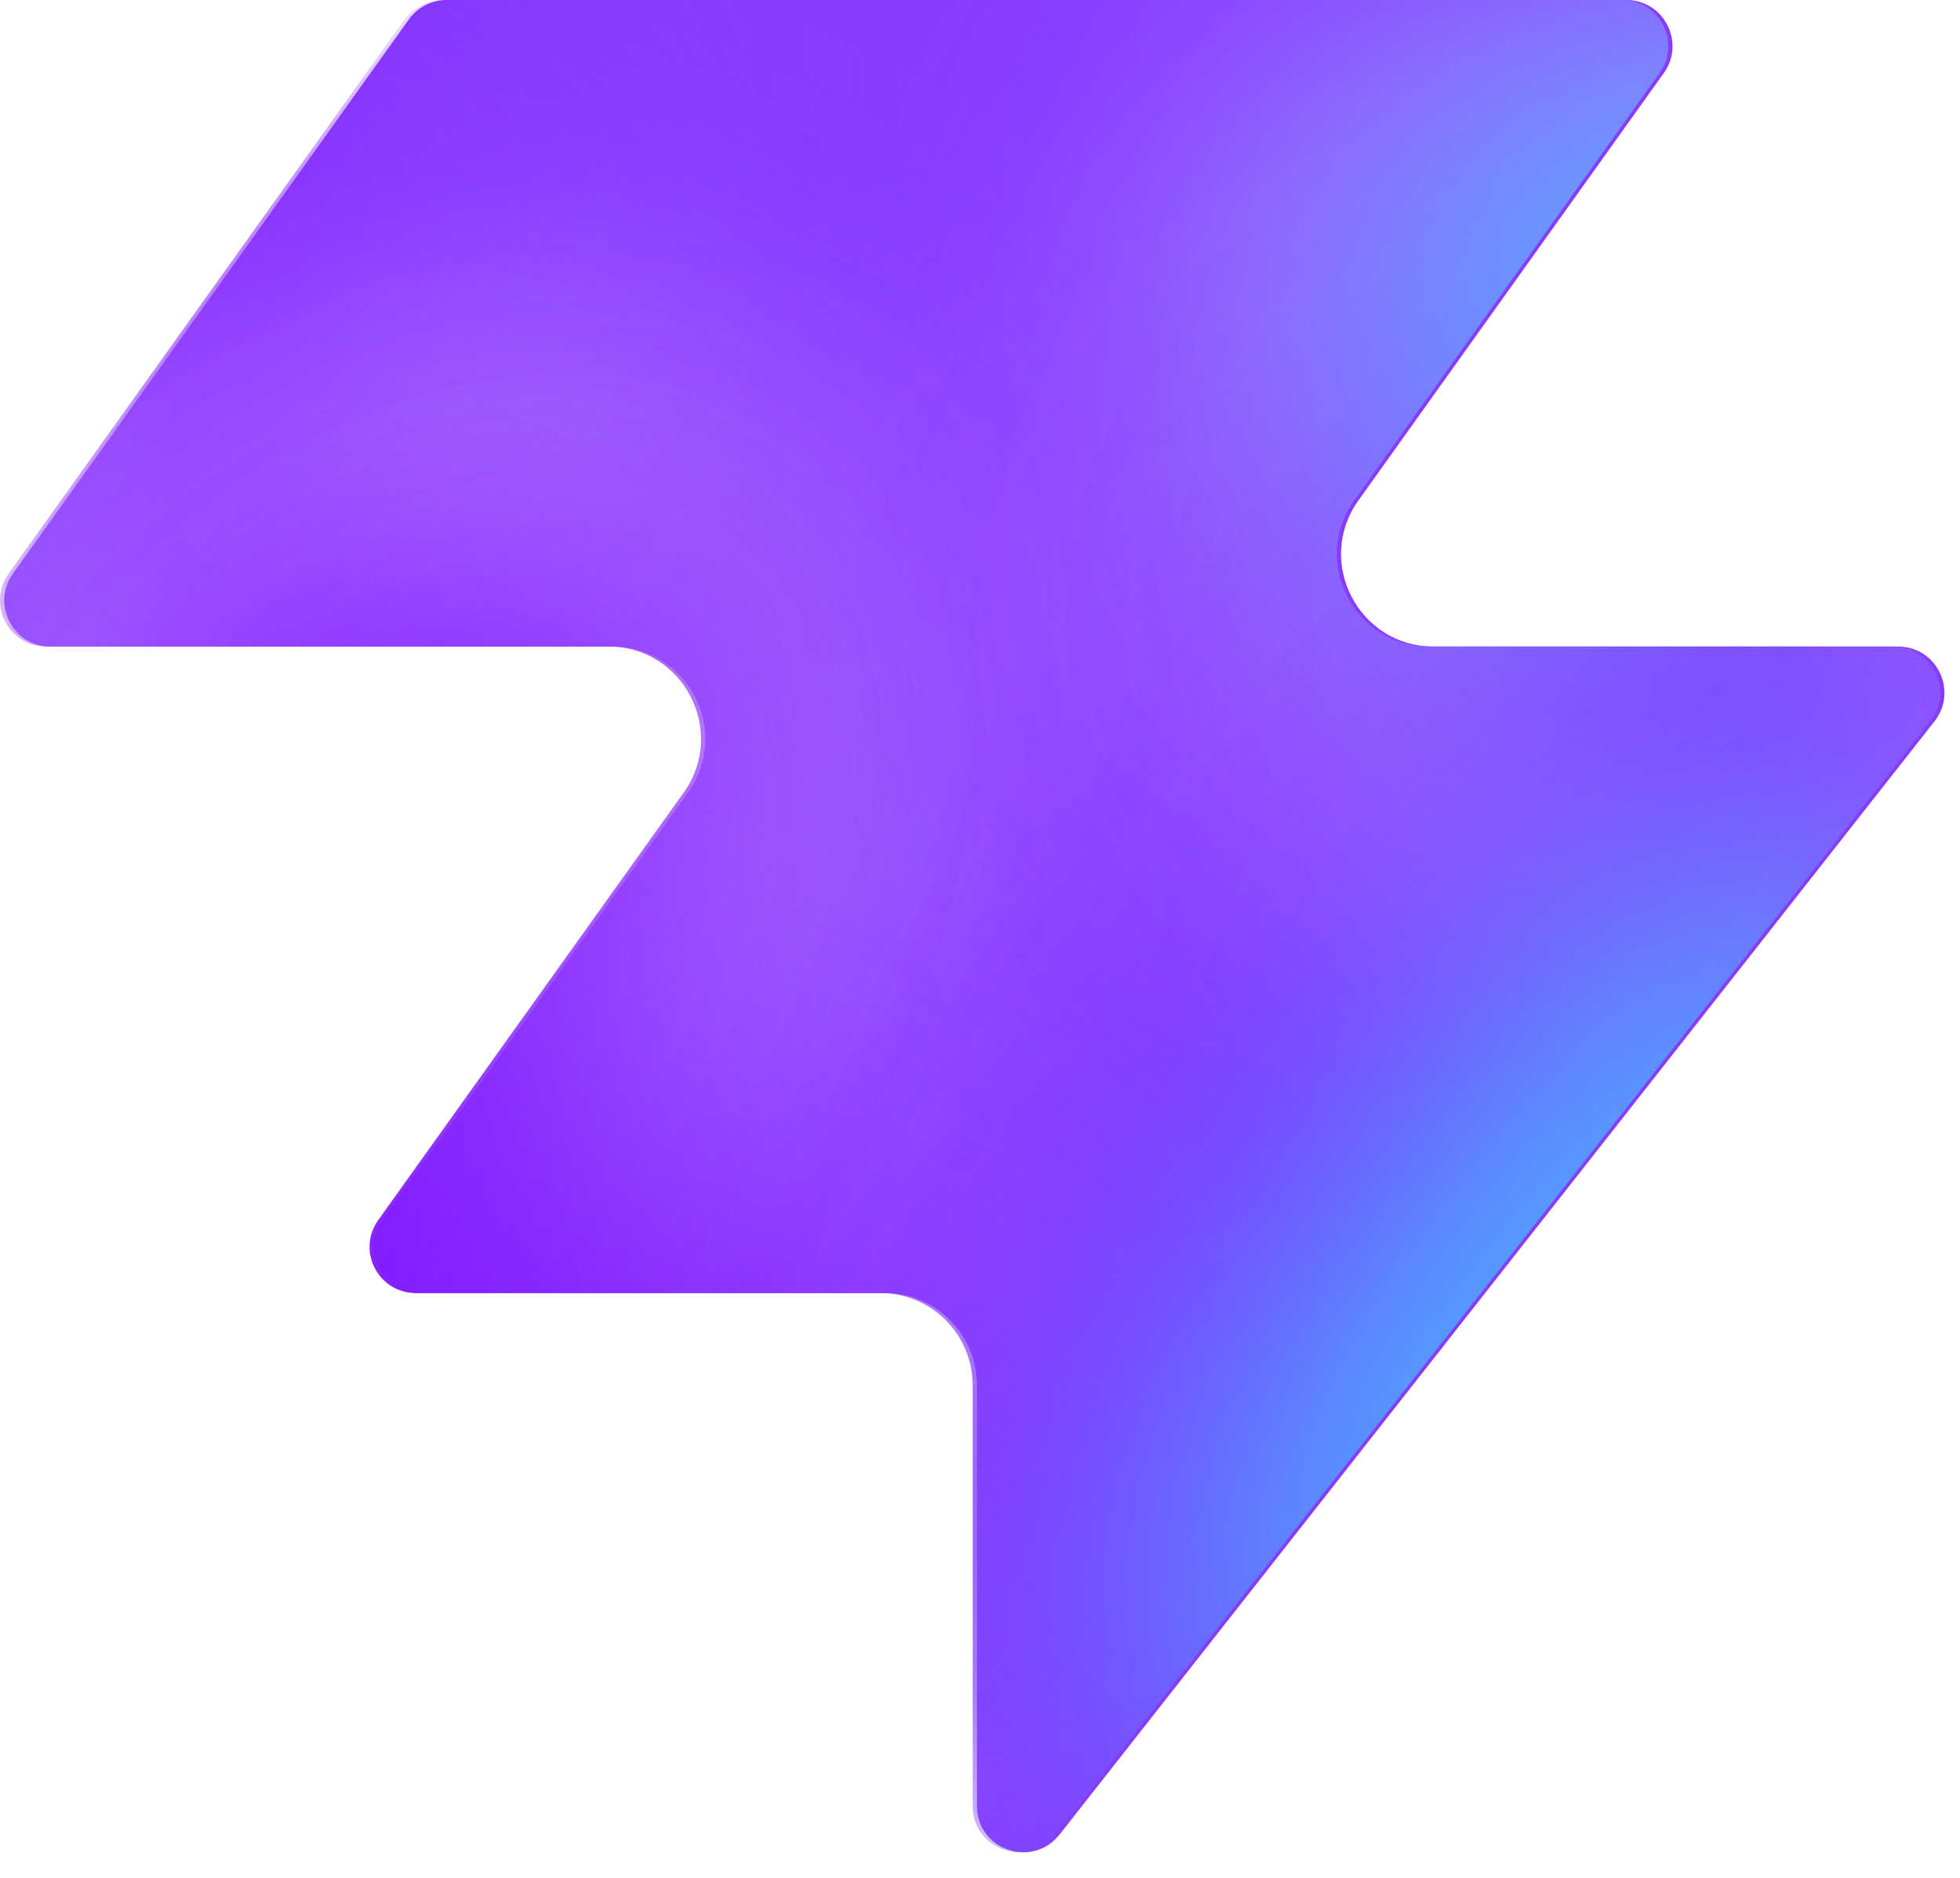
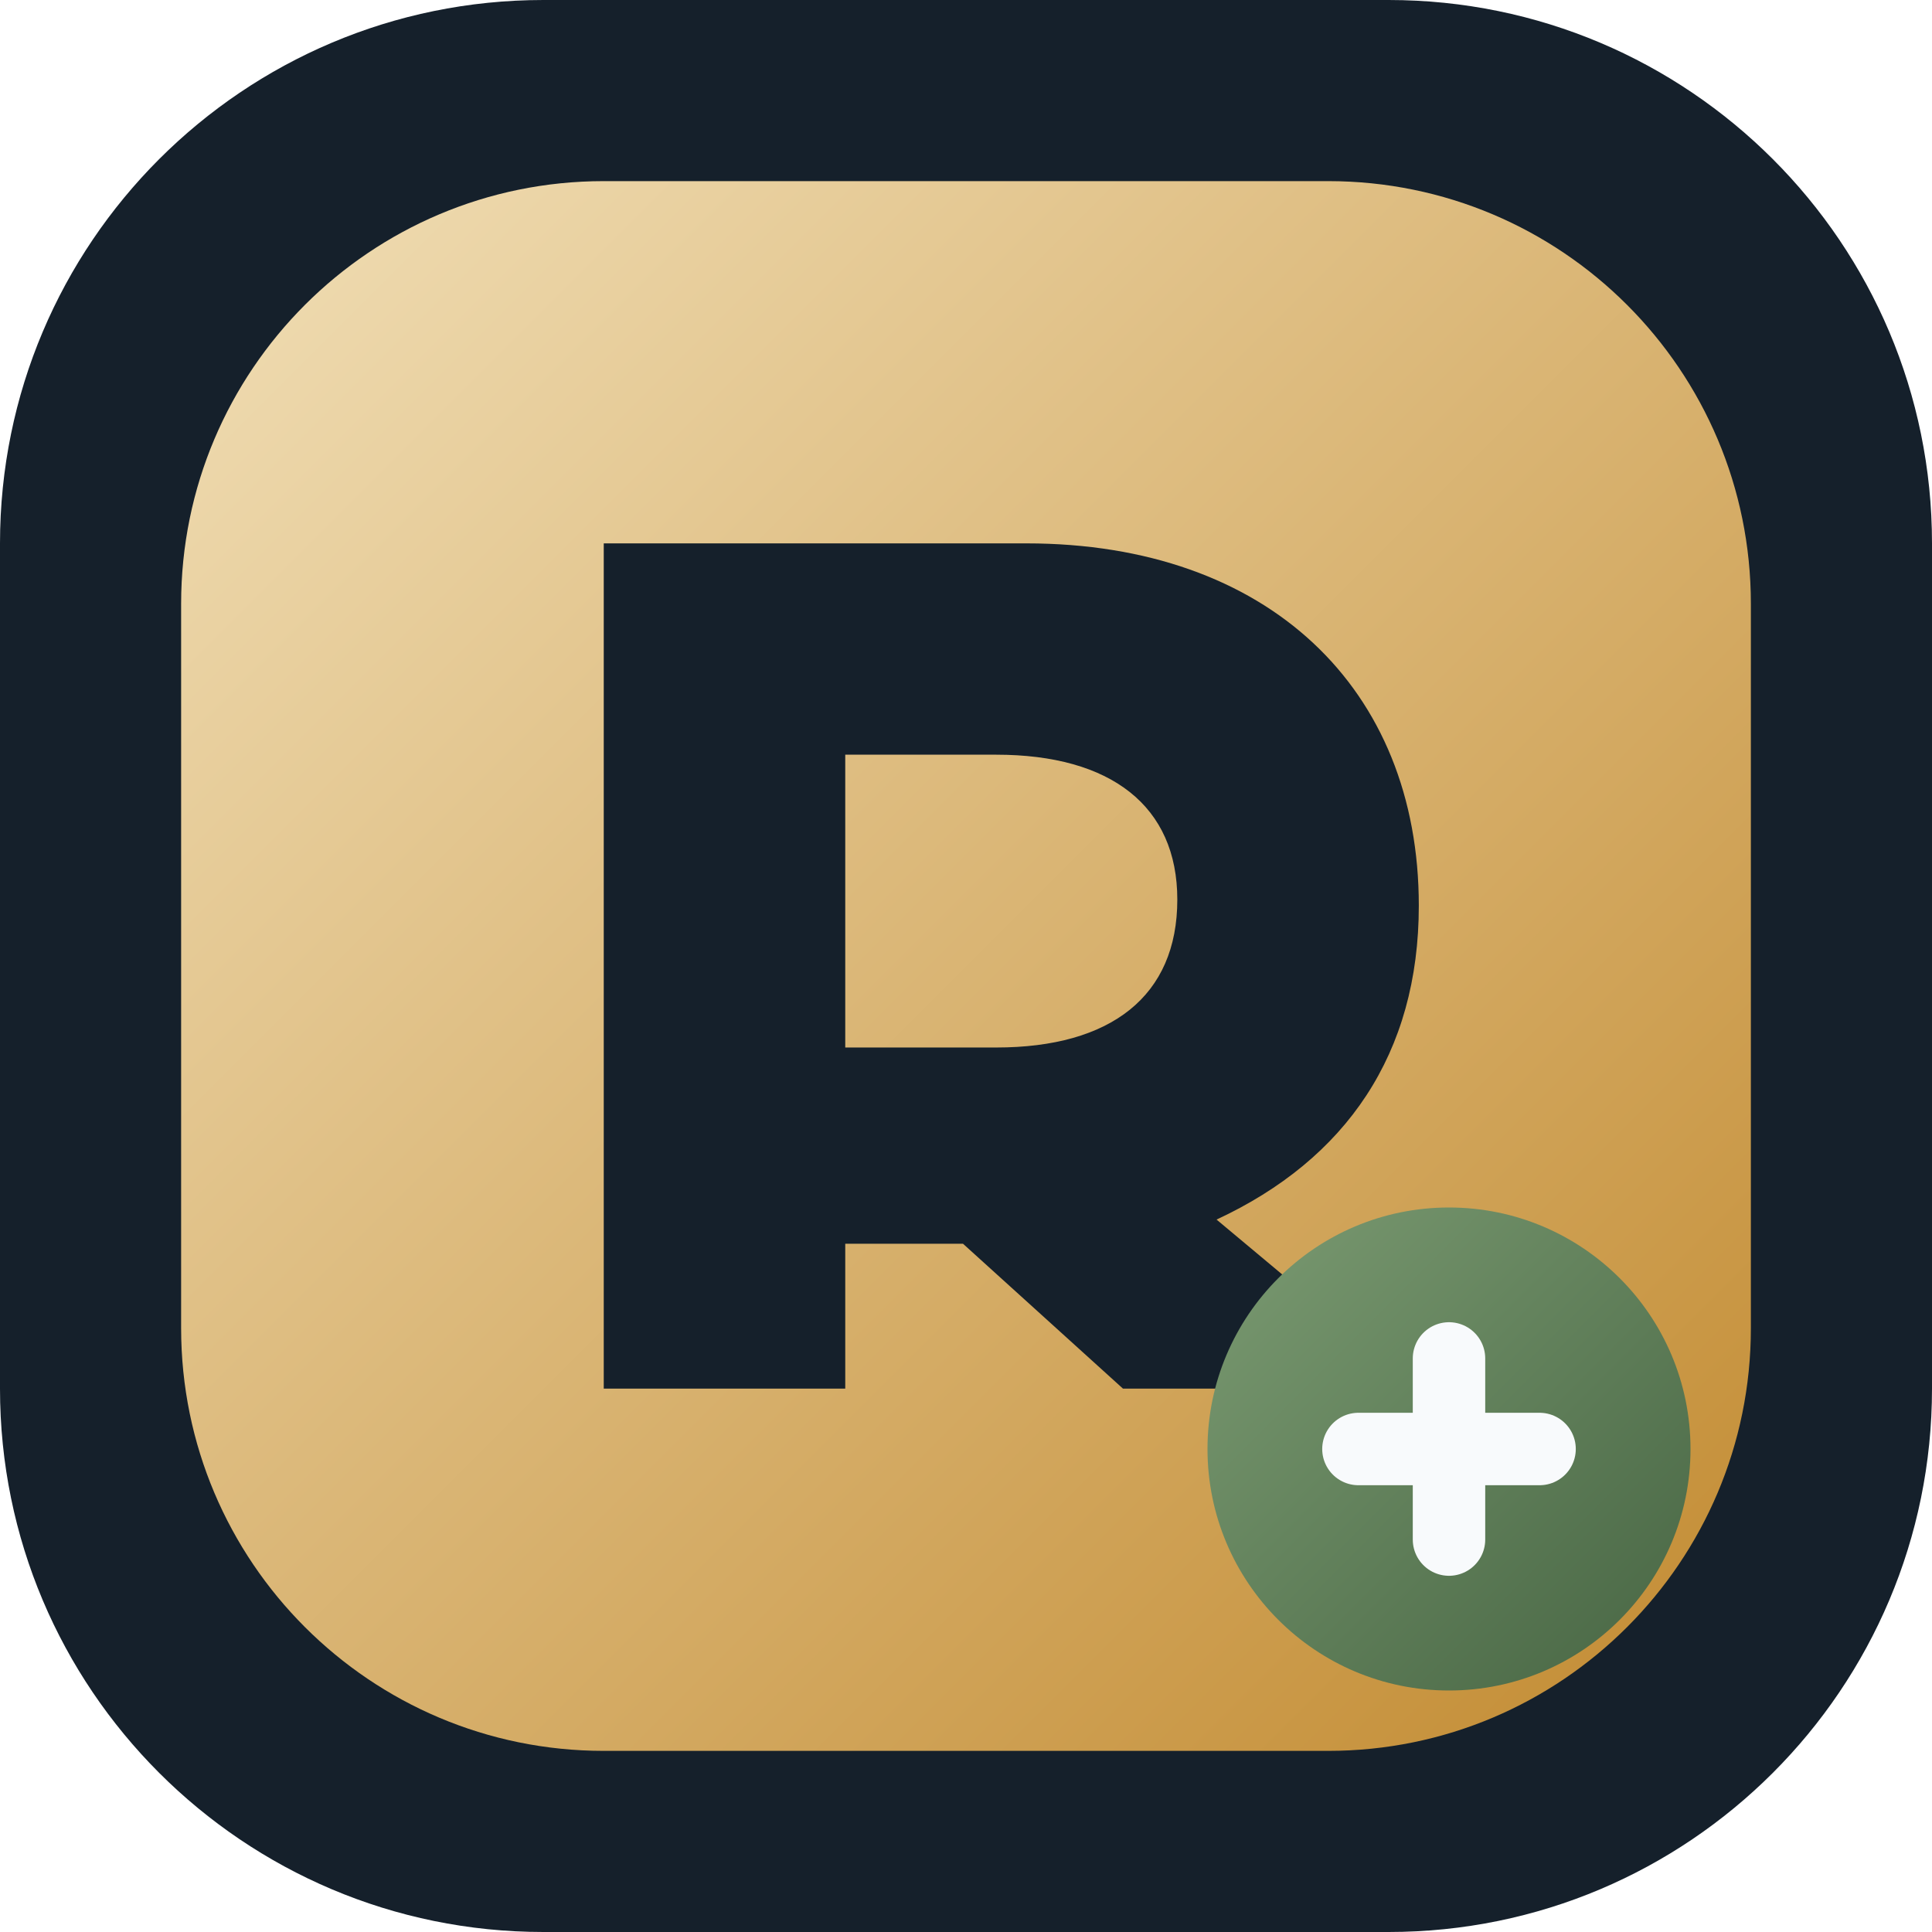
- <svg xmlns="http://www.w3.org/2000/svg" width="48" height="46" fill="none" viewBox="0 0 48 46">
-   <path fill="#863bff" d="M25.946 44.938c-.664.845-2.021.375-2.021-.698V33.937a2.26 2.26 0 0 0-2.262-2.262H10.287c-.92 0-1.456-1.04-.92-1.788l7.48-10.471c1.07-1.497 0-3.578-1.842-3.578H1.237c-.92 0-1.456-1.04-.92-1.788L10.013.474c.214-.297.556-.474.92-.474h28.894c.92 0 1.456 1.04.92 1.788l-7.48 10.471c-1.07 1.498 0 3.579 1.842 3.579h11.377c.943 0 1.473 1.088.89 1.83L25.947 44.94z" style="fill:#863bff;fill:color(display-p3 .525 .23 1);fill-opacity:1" />
-   <mask id="a" width="48" height="46" x="0" y="0" maskUnits="userSpaceOnUse" style="mask-type:alpha">
-     <path fill="#000" d="M25.842 44.938c-.664.844-2.021.375-2.021-.698V33.937a2.26 2.26 0 0 0-2.262-2.262H10.183c-.92 0-1.456-1.04-.92-1.788l7.48-10.471c1.07-1.498 0-3.579-1.842-3.579H1.133c-.92 0-1.456-1.04-.92-1.787L9.91.473c.214-.297.556-.474.92-.474h28.894c.92 0 1.456 1.04.92 1.788l-7.48 10.471c-1.07 1.498 0 3.578 1.842 3.578h11.377c.943 0 1.473 1.088.89 1.832L25.843 44.94z" style="fill:#000;fill-opacity:1" />
-   </mask>
-   <g mask="url(#a)">
-     <g filter="url(#b)">
-       <ellipse cx="5.508" cy="14.704" fill="#ede6ff" rx="5.508" ry="14.704" style="fill:#ede6ff;fill:color(display-p3 .927 .903 1);fill-opacity:1" transform="matrix(.00324 1 1 -.00324 -4.47 31.516)" />
-     </g>
-     <g filter="url(#c)">
-       <ellipse cx="10.399" cy="29.851" fill="#ede6ff" rx="10.399" ry="29.851" style="fill:#ede6ff;fill:color(display-p3 .927 .903 1);fill-opacity:1" transform="matrix(.00324 1 1 -.00324 -39.328 7.883)" />
-     </g>
-     <g filter="url(#d)">
-       <ellipse cx="5.508" cy="30.487" fill="#7e14ff" rx="5.508" ry="30.487" style="fill:#7e14ff;fill:color(display-p3 .492 .077 1);fill-opacity:1" transform="rotate(89.814 -25.913 -14.639)scale(1 -1)" />
-     </g>
-     <g filter="url(#e)">
-       <ellipse cx="5.508" cy="30.599" fill="#7e14ff" rx="5.508" ry="30.599" style="fill:#7e14ff;fill:color(display-p3 .492 .077 1);fill-opacity:1" transform="rotate(89.814 -32.644 -3.334)scale(1 -1)" />
-     </g>
-     <g filter="url(#f)">
-       <ellipse cx="5.508" cy="30.599" fill="#7e14ff" rx="5.508" ry="30.599" style="fill:#7e14ff;fill:color(display-p3 .492 .077 1);fill-opacity:1" transform="matrix(.00324 1 1 -.00324 -34.34 30.47)" />
-     </g>
-     <g filter="url(#g)">
-       <ellipse cx="14.072" cy="22.078" fill="#ede6ff" rx="14.072" ry="22.078" style="fill:#ede6ff;fill:color(display-p3 .927 .903 1);fill-opacity:1" transform="rotate(93.35 24.506 48.493)scale(-1 1)" />
-     </g>
-     <g filter="url(#h)">
-       <ellipse cx="3.47" cy="21.501" fill="#7e14ff" rx="3.47" ry="21.501" style="fill:#7e14ff;fill:color(display-p3 .492 .077 1);fill-opacity:1" transform="rotate(89.009 28.708 47.59)scale(-1 1)" />
-     </g>
-     <g filter="url(#i)">
-       <ellipse cx="3.47" cy="21.501" fill="#7e14ff" rx="3.47" ry="21.501" style="fill:#7e14ff;fill:color(display-p3 .492 .077 1);fill-opacity:1" transform="rotate(89.009 28.708 47.59)scale(-1 1)" />
-     </g>
-     <g filter="url(#j)">
-       <ellipse cx=".387" cy="8.972" fill="#7e14ff" rx="4.407" ry="29.108" style="fill:#7e14ff;fill:color(display-p3 .492 .077 1);fill-opacity:1" transform="rotate(39.51 .387 8.972)" />
-     </g>
-     <g filter="url(#k)">
-       <ellipse cx="47.523" cy="-6.092" fill="#7e14ff" rx="4.407" ry="29.108" style="fill:#7e14ff;fill:color(display-p3 .492 .077 1);fill-opacity:1" transform="rotate(37.892 47.523 -6.092)" />
-     </g>
-     <g filter="url(#l)">
-       <ellipse cx="41.412" cy="6.333" fill="#47bfff" rx="5.971" ry="9.665" style="fill:#47bfff;fill:color(display-p3 .28 .748 1);fill-opacity:1" transform="rotate(37.892 41.412 6.333)" />
-     </g>
-     <g filter="url(#m)">
-       <ellipse cx="-1.879" cy="38.332" fill="#7e14ff" rx="4.407" ry="29.108" style="fill:#7e14ff;fill:color(display-p3 .492 .077 1);fill-opacity:1" transform="rotate(37.892 -1.88 38.332)" />
-     </g>
-     <g filter="url(#n)">
-       <ellipse cx="-1.879" cy="38.332" fill="#7e14ff" rx="4.407" ry="29.108" style="fill:#7e14ff;fill:color(display-p3 .492 .077 1);fill-opacity:1" transform="rotate(37.892 -1.88 38.332)" />
-     </g>
-     <g filter="url(#o)">
-       <ellipse cx="35.651" cy="29.907" fill="#7e14ff" rx="4.407" ry="29.108" style="fill:#7e14ff;fill:color(display-p3 .492 .077 1);fill-opacity:1" transform="rotate(37.892 35.651 29.907)" />
-     </g>
-     <g filter="url(#p)">
-       <ellipse cx="38.418" cy="32.4" fill="#47bfff" rx="5.971" ry="15.297" style="fill:#47bfff;fill:color(display-p3 .28 .748 1);fill-opacity:1" transform="rotate(37.892 38.418 32.4)" />
-     </g>
-   </g>
+ <svg xmlns="http://www.w3.org/2000/svg" viewBox="0 0 64 64" role="img" aria-label="RepoRAG favicon">
  <defs>
-     <filter id="b" width="60.045" height="41.654" x="-19.77" y="16.149" color-interpolation-filters="sRGB" filterUnits="userSpaceOnUse">
-       <feFlood flood-opacity="0" result="BackgroundImageFix" />
-       <feBlend in="SourceGraphic" in2="BackgroundImageFix" result="shape" />
-       <feGaussianBlur result="effect1_foregroundBlur_2002_17158" stdDeviation="7.659" />
-     </filter>
-     <filter id="c" width="90.34" height="51.437" x="-54.613" y="-7.533" color-interpolation-filters="sRGB" filterUnits="userSpaceOnUse">
-       <feFlood flood-opacity="0" result="BackgroundImageFix" />
-       <feBlend in="SourceGraphic" in2="BackgroundImageFix" result="shape" />
-       <feGaussianBlur result="effect1_foregroundBlur_2002_17158" stdDeviation="7.659" />
-     </filter>
-     <filter id="d" width="79.355" height="29.4" x="-49.64" y="2.03" color-interpolation-filters="sRGB" filterUnits="userSpaceOnUse">
-       <feFlood flood-opacity="0" result="BackgroundImageFix" />
-       <feBlend in="SourceGraphic" in2="BackgroundImageFix" result="shape" />
-       <feGaussianBlur result="effect1_foregroundBlur_2002_17158" stdDeviation="4.596" />
-     </filter>
-     <filter id="e" width="79.579" height="29.4" x="-45.045" y="20.029" color-interpolation-filters="sRGB" filterUnits="userSpaceOnUse">
-       <feFlood flood-opacity="0" result="BackgroundImageFix" />
-       <feBlend in="SourceGraphic" in2="BackgroundImageFix" result="shape" />
-       <feGaussianBlur result="effect1_foregroundBlur_2002_17158" stdDeviation="4.596" />
-     </filter>
-     <filter id="f" width="79.579" height="29.4" x="-43.513" y="21.178" color-interpolation-filters="sRGB" filterUnits="userSpaceOnUse">
-       <feFlood flood-opacity="0" result="BackgroundImageFix" />
-       <feBlend in="SourceGraphic" in2="BackgroundImageFix" result="shape" />
-       <feGaussianBlur result="effect1_foregroundBlur_2002_17158" stdDeviation="4.596" />
-     </filter>
-     <filter id="g" width="74.749" height="58.852" x="15.756" y="-17.901" color-interpolation-filters="sRGB" filterUnits="userSpaceOnUse">
-       <feFlood flood-opacity="0" result="BackgroundImageFix" />
-       <feBlend in="SourceGraphic" in2="BackgroundImageFix" result="shape" />
-       <feGaussianBlur result="effect1_foregroundBlur_2002_17158" stdDeviation="7.659" />
-     </filter>
-     <filter id="h" width="61.377" height="25.362" x="23.548" y="2.284" color-interpolation-filters="sRGB" filterUnits="userSpaceOnUse">
-       <feFlood flood-opacity="0" result="BackgroundImageFix" />
-       <feBlend in="SourceGraphic" in2="BackgroundImageFix" result="shape" />
-       <feGaussianBlur result="effect1_foregroundBlur_2002_17158" stdDeviation="4.596" />
-     </filter>
-     <filter id="i" width="61.377" height="25.362" x="23.548" y="2.284" color-interpolation-filters="sRGB" filterUnits="userSpaceOnUse">
-       <feFlood flood-opacity="0" result="BackgroundImageFix" />
-       <feBlend in="SourceGraphic" in2="BackgroundImageFix" result="shape" />
-       <feGaussianBlur result="effect1_foregroundBlur_2002_17158" stdDeviation="4.596" />
-     </filter>
-     <filter id="j" width="56.045" height="63.649" x="-27.636" y="-22.853" color-interpolation-filters="sRGB" filterUnits="userSpaceOnUse">
-       <feFlood flood-opacity="0" result="BackgroundImageFix" />
-       <feBlend in="SourceGraphic" in2="BackgroundImageFix" result="shape" />
-       <feGaussianBlur result="effect1_foregroundBlur_2002_17158" stdDeviation="4.596" />
-     </filter>
-     <filter id="k" width="54.814" height="64.646" x="20.116" y="-38.415" color-interpolation-filters="sRGB" filterUnits="userSpaceOnUse">
-       <feFlood flood-opacity="0" result="BackgroundImageFix" />
-       <feBlend in="SourceGraphic" in2="BackgroundImageFix" result="shape" />
-       <feGaussianBlur result="effect1_foregroundBlur_2002_17158" stdDeviation="4.596" />
-     </filter>
-     <filter id="l" width="33.541" height="35.313" x="24.641" y="-11.323" color-interpolation-filters="sRGB" filterUnits="userSpaceOnUse">
-       <feFlood flood-opacity="0" result="BackgroundImageFix" />
-       <feBlend in="SourceGraphic" in2="BackgroundImageFix" result="shape" />
-       <feGaussianBlur result="effect1_foregroundBlur_2002_17158" stdDeviation="4.596" />
-     </filter>
-     <filter id="m" width="54.814" height="64.646" x="-29.286" y="6.009" color-interpolation-filters="sRGB" filterUnits="userSpaceOnUse">
-       <feFlood flood-opacity="0" result="BackgroundImageFix" />
-       <feBlend in="SourceGraphic" in2="BackgroundImageFix" result="shape" />
-       <feGaussianBlur result="effect1_foregroundBlur_2002_17158" stdDeviation="4.596" />
-     </filter>
-     <filter id="n" width="54.814" height="64.646" x="-29.286" y="6.009" color-interpolation-filters="sRGB" filterUnits="userSpaceOnUse">
-       <feFlood flood-opacity="0" result="BackgroundImageFix" />
-       <feBlend in="SourceGraphic" in2="BackgroundImageFix" result="shape" />
-       <feGaussianBlur result="effect1_foregroundBlur_2002_17158" stdDeviation="4.596" />
-     </filter>
-     <filter id="o" width="54.814" height="64.646" x="8.244" y="-2.416" color-interpolation-filters="sRGB" filterUnits="userSpaceOnUse">
-       <feFlood flood-opacity="0" result="BackgroundImageFix" />
-       <feBlend in="SourceGraphic" in2="BackgroundImageFix" result="shape" />
-       <feGaussianBlur result="effect1_foregroundBlur_2002_17158" stdDeviation="4.596" />
-     </filter>
-     <filter id="p" width="39.409" height="43.623" x="18.713" y="10.588" color-interpolation-filters="sRGB" filterUnits="userSpaceOnUse">
-       <feFlood flood-opacity="0" result="BackgroundImageFix" />
-       <feBlend in="SourceGraphic" in2="BackgroundImageFix" result="shape" />
-       <feGaussianBlur result="effect1_foregroundBlur_2002_17158" stdDeviation="4.596" />
-     </filter>
+     <linearGradient id="bg" x1="0%" y1="0%" x2="100%" y2="100%">
+       <stop offset="0%" stop-color="#f1dfb7" />
+       <stop offset="100%" stop-color="#c28a30" />
+     </linearGradient>
+     <linearGradient id="accent" x1="0%" y1="0%" x2="100%" y2="100%">
+       <stop offset="0%" stop-color="#7b9b72" />
+       <stop offset="100%" stop-color="#476543" />
+     </linearGradient>
  </defs>
+   <rect width="64" height="64" rx="18" fill="#15202b" />
+   <rect x="6" y="6" width="52" height="52" rx="14" fill="url(#bg)" />
+   <path d="M20 18h14c8 0 13 4.8 13 12 0 4.9-2.4 8.4-6.7 10.4L47 46H37.2l-5.3-4.8H28V46h-8V18zm8 7v9.7h5c3.8 0 6-1.7 6-4.9 0-3.1-2.2-4.8-6-4.8h-5z" fill="#15202b" />
+   <circle cx="48" cy="48" r="8" fill="url(#accent)" />
+   <path d="M45 48h6M48 45v6" stroke="#f8fafc" stroke-width="2.4" stroke-linecap="round" />
</svg>
